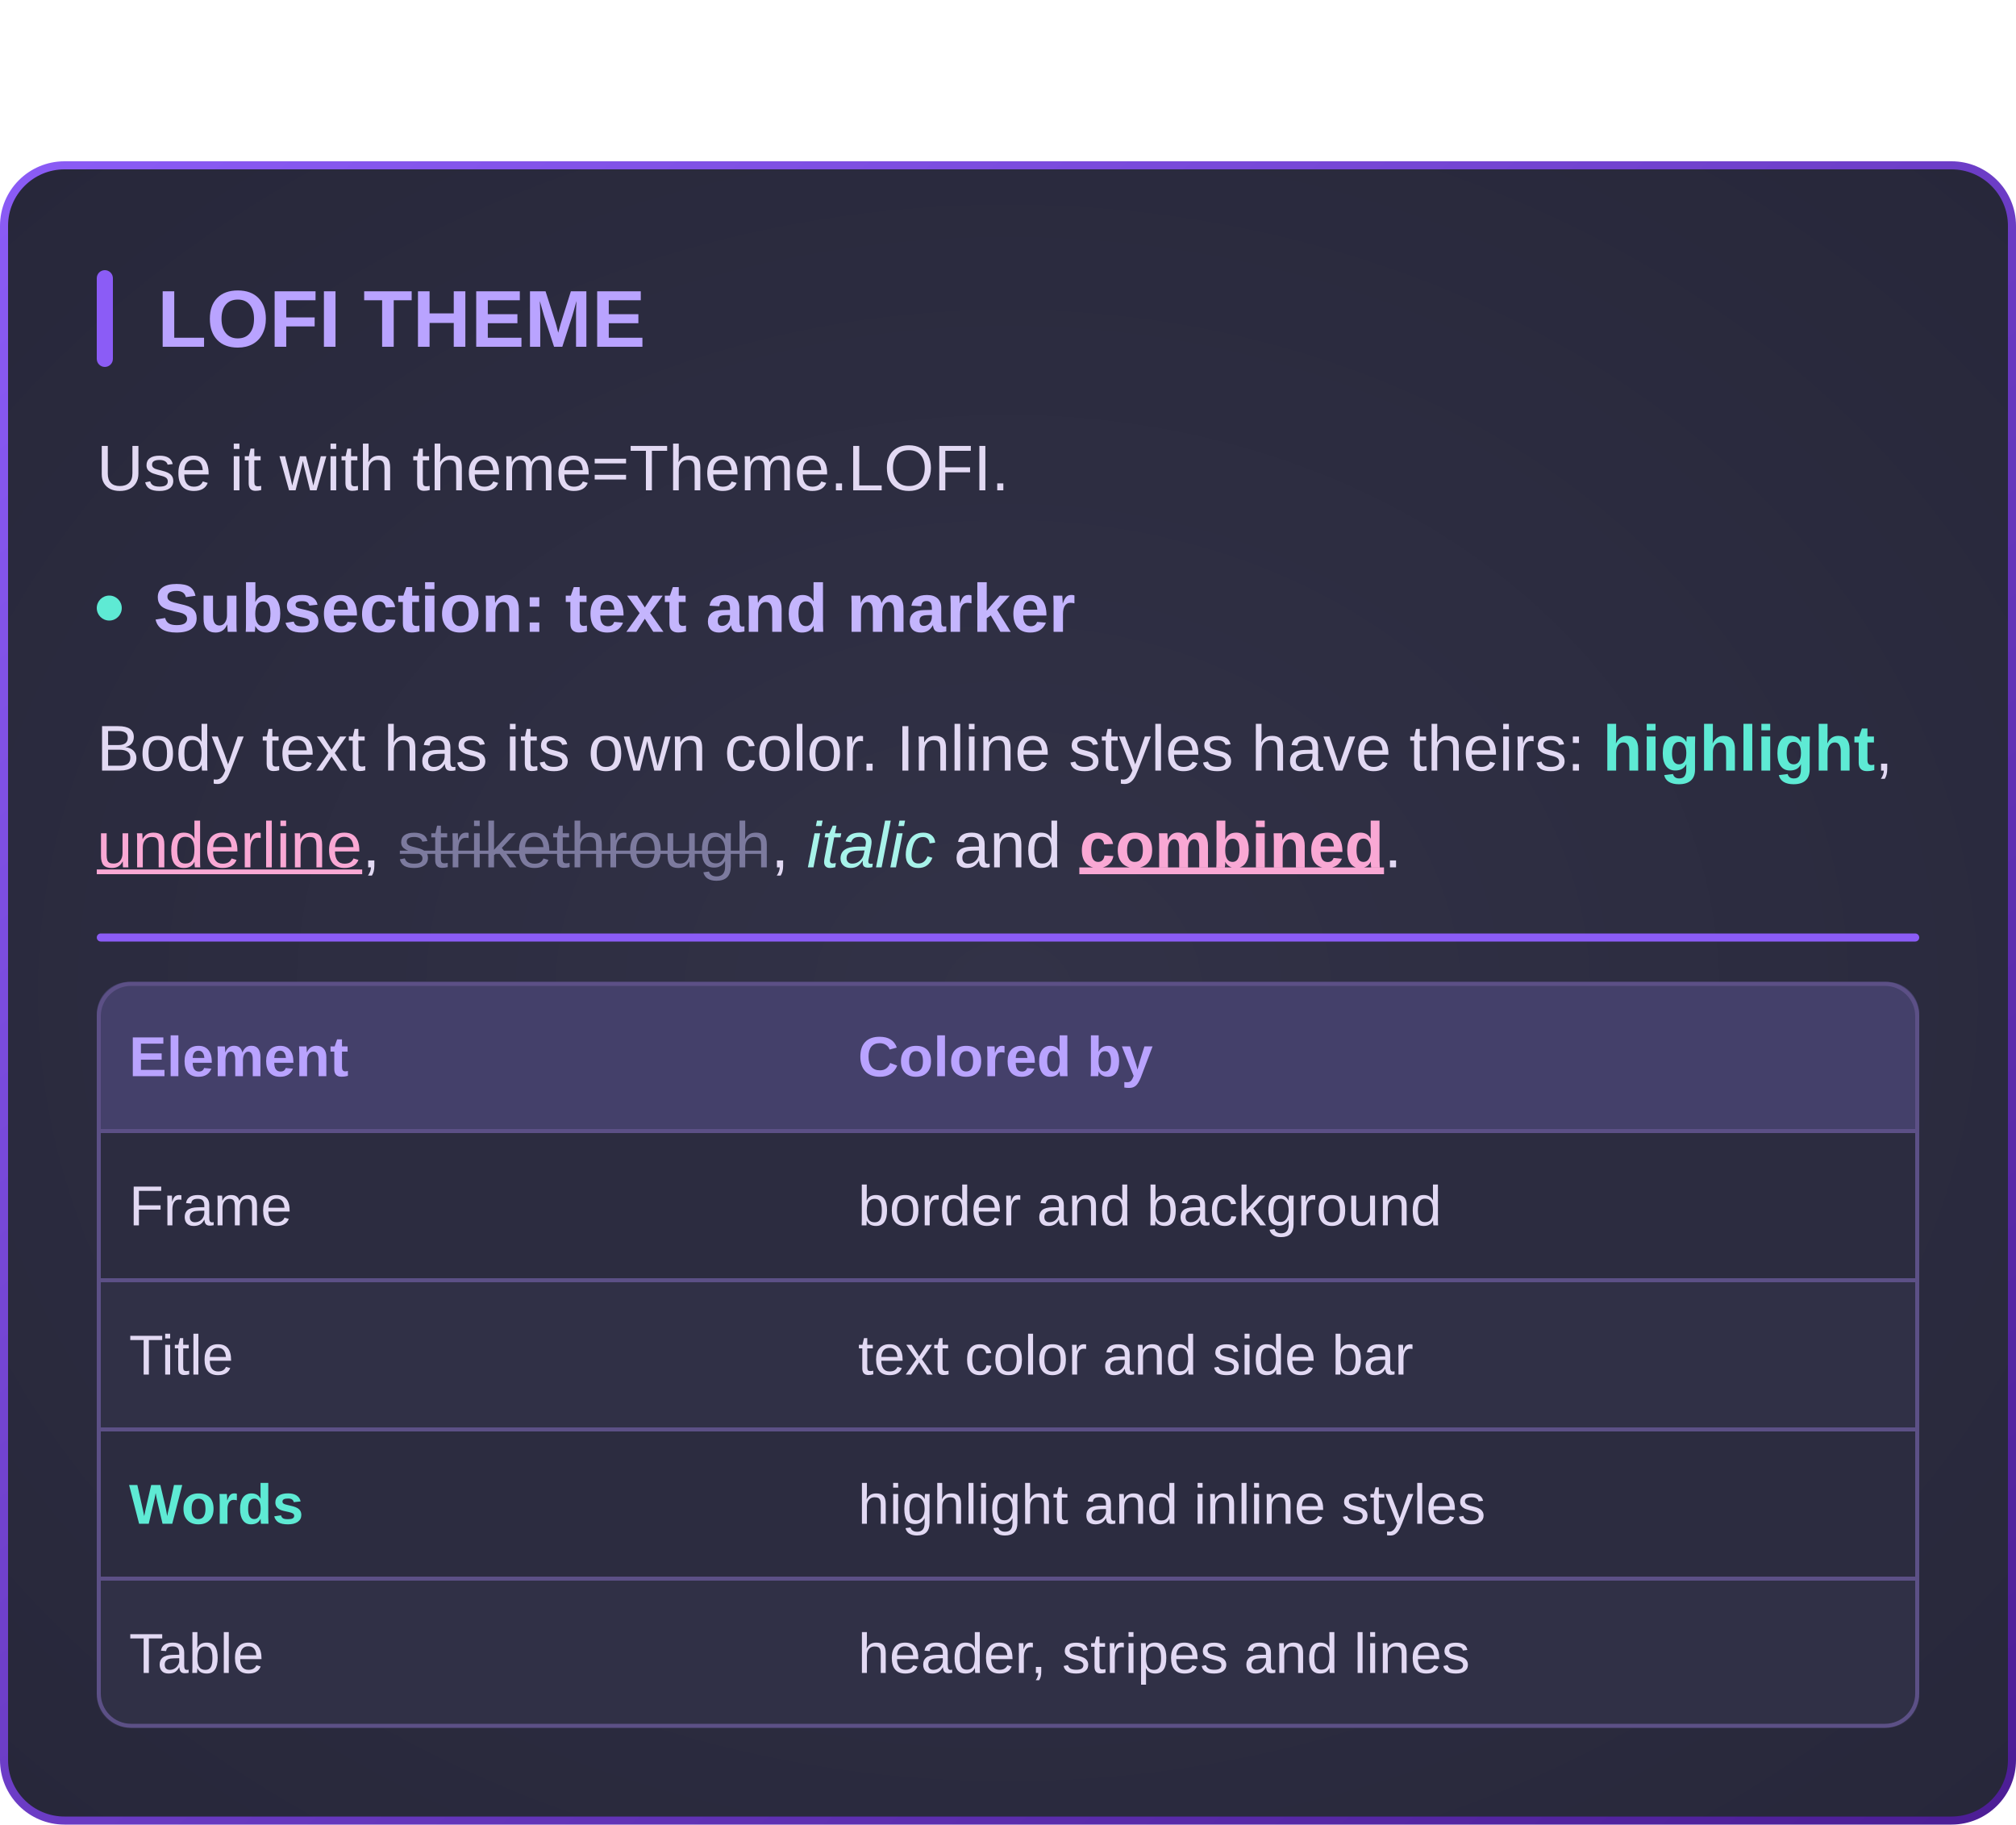
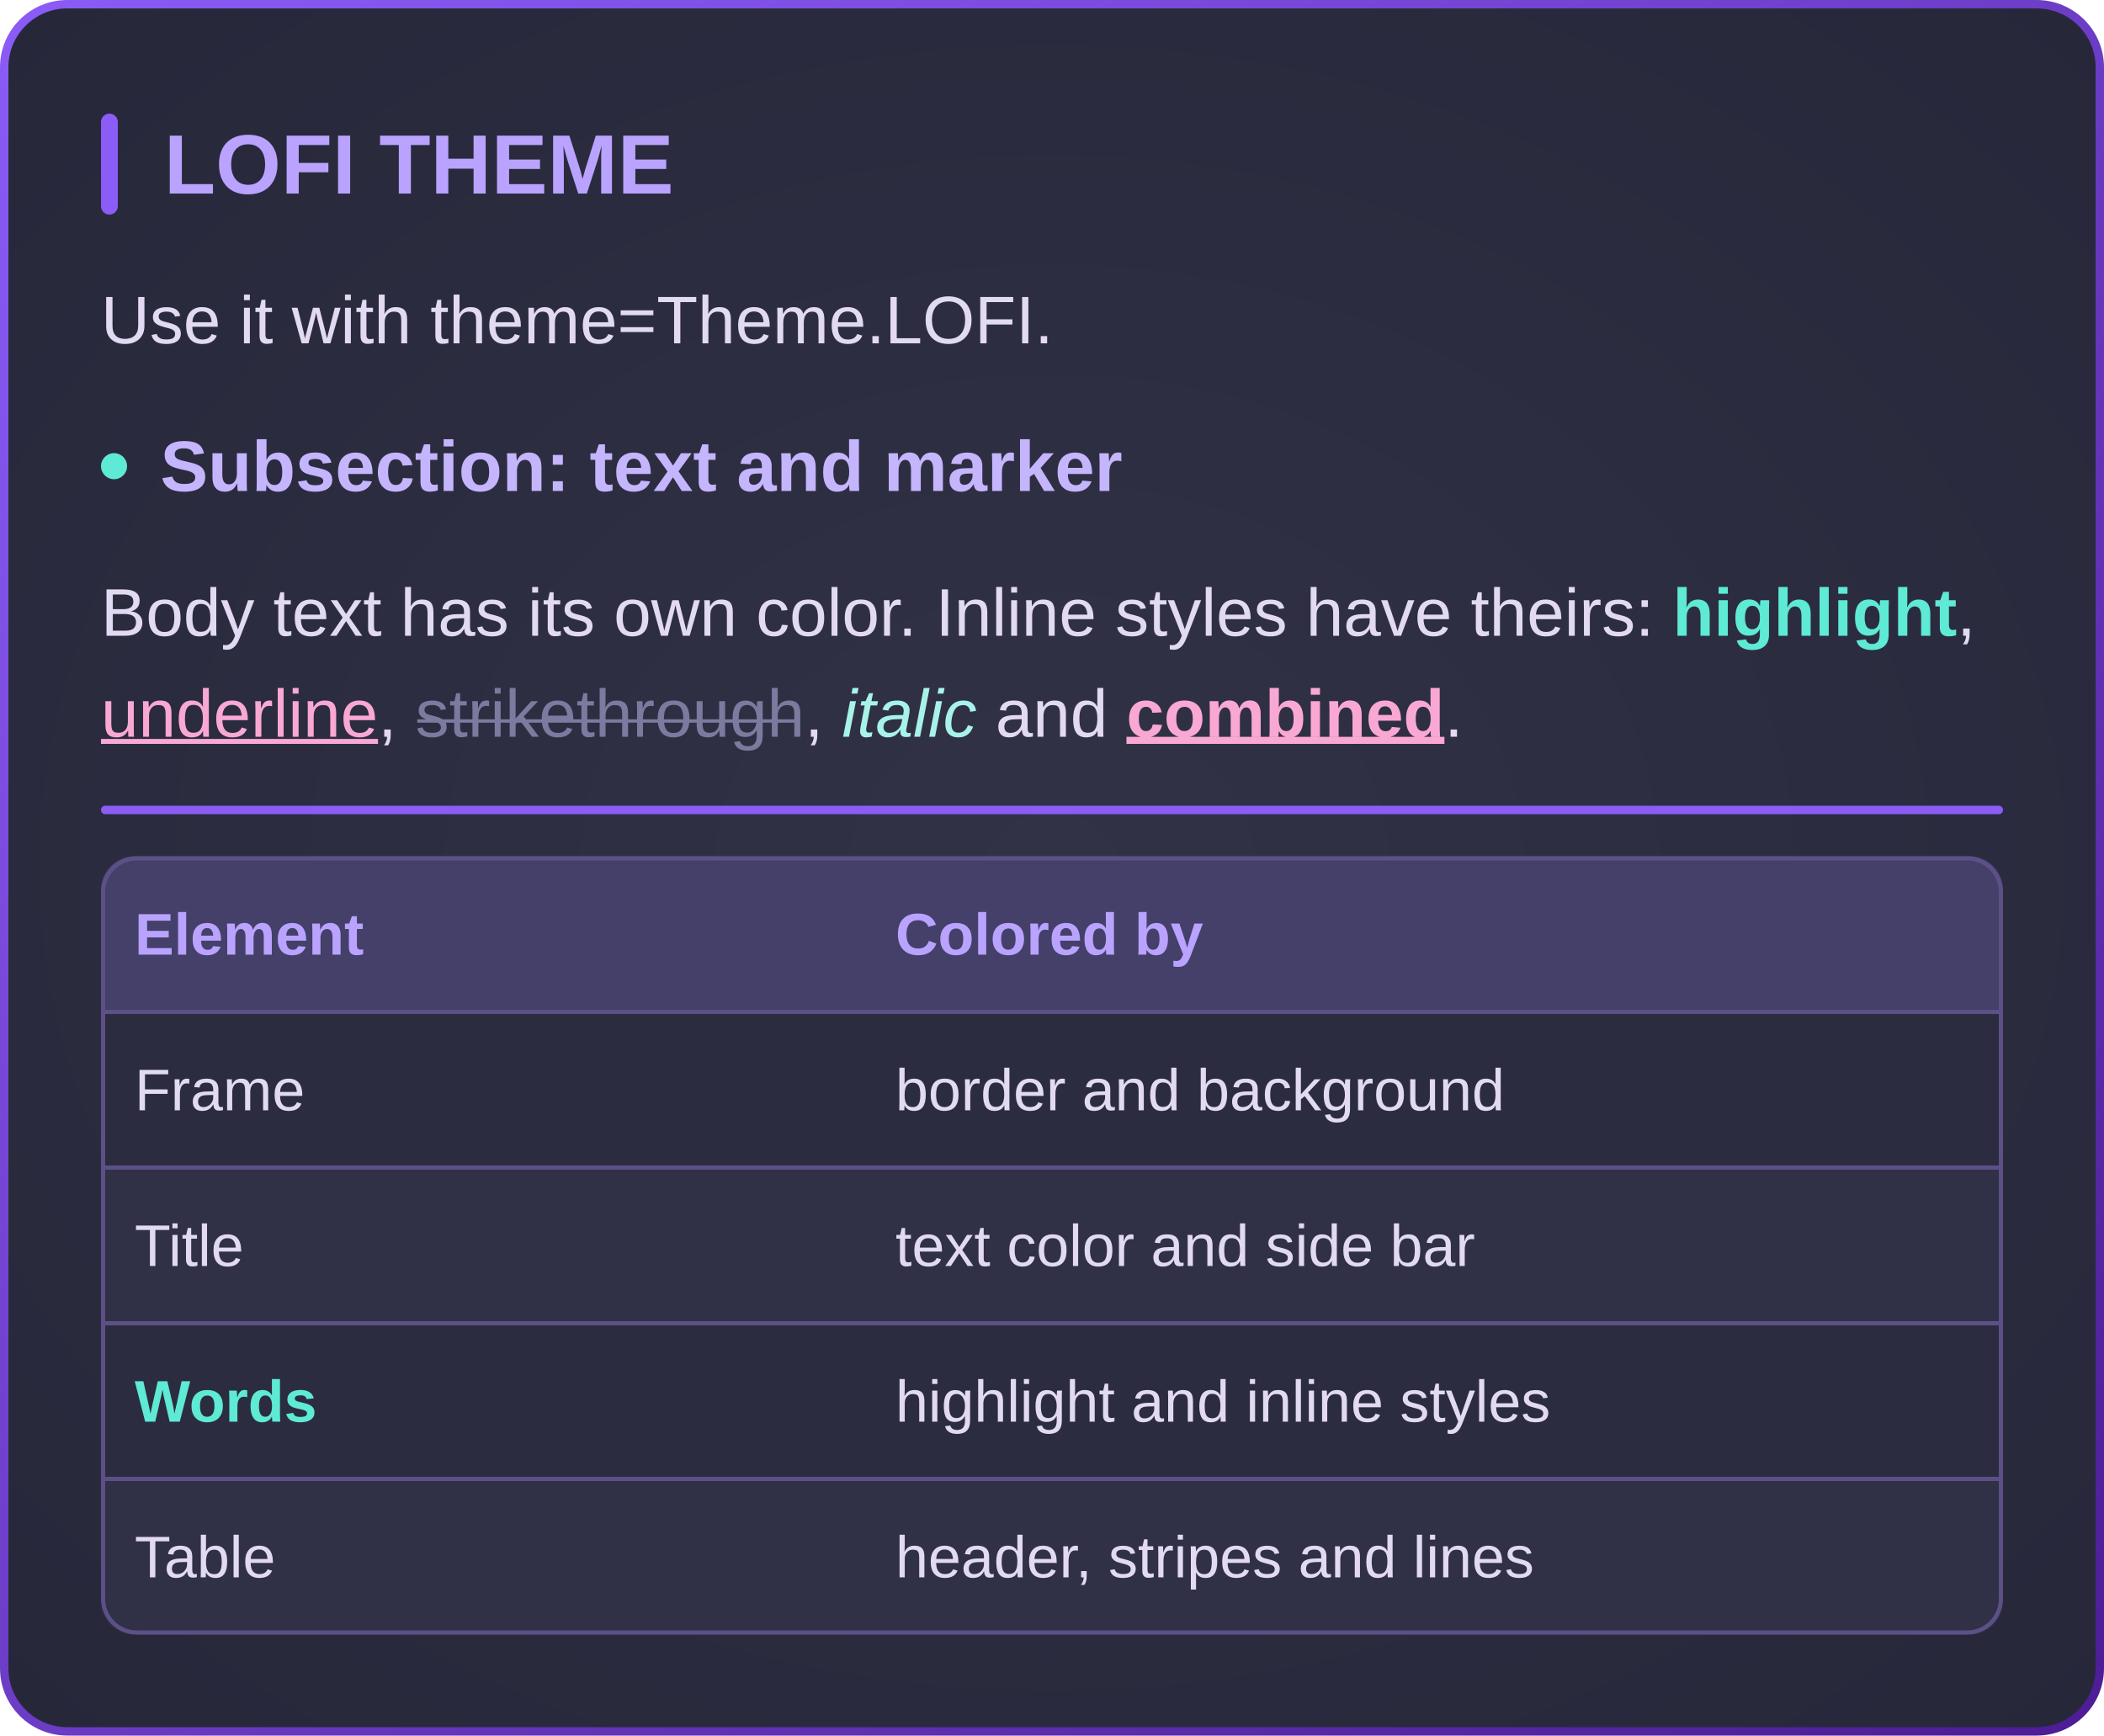
- <svg xmlns="http://www.w3.org/2000/svg" width="500" height="452.5" viewBox="0 0 500 452.5">
+ <svg xmlns="http://www.w3.org/2000/svg" width="500" height="412.5" viewBox="0 0 500 412.5">
  <style>
@keyframes drop-dc5e0af1 {
0% { opacity: 0; transform: translate(0px, -40px) scale(1); } 100% { opacity: 1; transform: translate(0px, 0px) scale(1); }
}
.drop-dc5e0af1 {
  animation: drop-dc5e0af1 0.8s cubic-bezier(0.22, 1, 0.36, 1) 0s 1 both;
  transform-box: fill-box;
  transform-origin: center;
}
@media (prefers-reduced-motion: reduce) {
  .drop-dc5e0af1 { animation: none; }
}
</style>
-   <g transform="translate(0 40)">
+   <g transform="translate(0 0)">
    <g class="drop-dc5e0af1">
      <defs>
        <radialGradient id="background" cx="0.5" cy="0.5" r="0.7">
          <stop offset="0" stop-color="#323247" />
          <stop offset="1" stop-color="#27273A" />
        </radialGradient>
        <linearGradient id="border" x1="0" y1="0" x2="1" y2="1">
          <stop offset="0" stop-color="#8B5CF6" />
          <stop offset="1" stop-color="#4C1D95" />
        </linearGradient>
      </defs>
      <rect x="1" y="1" width="498" height="410.5" rx="15" fill="url(#background)" stroke="none" stroke-width="2" />
      <rect x="1" y="1" width="498" height="410.5" rx="15" fill="none" stroke="url(#border)" stroke-width="2" />
      <g font-family="Arial, Helvetica, sans-serif">
        <rect x="24.0" y="27.0" width="4" height="24.0" rx="2" fill="#8B5CF6" />
        <text x="39.0" y="46.0" font-size="20" fill="#B9A3FF" font-weight="700">LOFI THEME</text>
        <text x="24.0" y="81.6" font-size="16" fill="#E2D9F3">Use it with theme=Theme.LOFI.</text>
        <circle cx="27.1" cy="110.8" r="3.1" fill="#5EEAD4" />
        <text x="38.1" y="116.7" font-size="17" fill="#C4B5FD" font-weight="700">Subsection: text and marker</text>
        <text x="24.0" y="151.1" font-size="16" fill="#E2D9F3">Body text has its own color. Inline styles have theirs: <tspan fill="#5EEAD4" font-weight="700">highlight</tspan>,</text>
        <text x="24.0" y="175.1" font-size="16" fill="#E2D9F3">
          <tspan fill="#F9A8D4" text-decoration="underline">underline</tspan>, <tspan fill="#7C7A9E" text-decoration="line-through">strikethrough</tspan>, <tspan fill="#A7F3EA" font-style="italic">italic</tspan> and <tspan fill="#F9A8D4" font-weight="700" text-decoration="underline">combined</tspan>.</text>
        <rect x="24.0" y="191.5" width="452.0" height="2" rx="1" fill="#8B5CF6" />
        <clipPath id="table-clip-24-204">
          <rect x="24.0" y="203.5" width="452.0" height="185.0" rx="8" />
        </clipPath>
        <g clip-path="url(#table-clip-24-204)">
          <rect x="24.0" y="203.5" width="452.0" height="185.0" fill="#2C2C40" />
          <rect x="24.0" y="203.5" width="452.0" height="37.0" fill="#44406A" />
          <rect x="24.0" y="277.5" width="452.0" height="37.0" fill="#303046" />
          <rect x="24.0" y="351.5" width="452.0" height="37.0" fill="#303046" />
        </g>
        <line x1="24.0" y1="240.5" x2="476.0" y2="240.5" stroke="#5C5086" stroke-width="1" />
        <line x1="24.0" y1="277.5" x2="476.0" y2="277.5" stroke="#5C5086" stroke-width="1" />
        <line x1="24.0" y1="314.5" x2="476.0" y2="314.5" stroke="#5C5086" stroke-width="1" />
        <line x1="24.0" y1="351.5" x2="476.0" y2="351.5" stroke="#5C5086" stroke-width="1" />
        <text x="32.0" y="226.9" font-size="14" fill="#B9A3FF" font-weight="700">Element</text>
        <text x="212.8" y="226.9" font-size="14" fill="#B9A3FF" font-weight="700">Colored by</text>
        <text x="32.0" y="263.9" font-size="14" fill="#E2D9F3">Frame</text>
        <text x="212.8" y="263.9" font-size="14" fill="#E2D9F3">border and background</text>
        <text x="32.0" y="300.9" font-size="14" fill="#E2D9F3">Title</text>
        <text x="212.8" y="300.9" font-size="14" fill="#E2D9F3">text color and side bar</text>
        <text x="32.0" y="337.9" font-size="14" fill="#E2D9F3">
          <tspan fill="#5EEAD4" font-weight="700">Words</tspan>
        </text>
        <text x="212.8" y="337.9" font-size="14" fill="#E2D9F3">highlight and inline styles</text>
        <text x="32.0" y="374.9" font-size="14" fill="#E2D9F3">Table</text>
        <text x="212.8" y="374.9" font-size="14" fill="#E2D9F3">header, stripes and lines</text>
        <rect x="24.5" y="204.0" width="451.0" height="184.0" rx="8" fill="none" stroke="#5C5086" stroke-width="1" />
      </g>
    </g>
  </g>
</svg>
